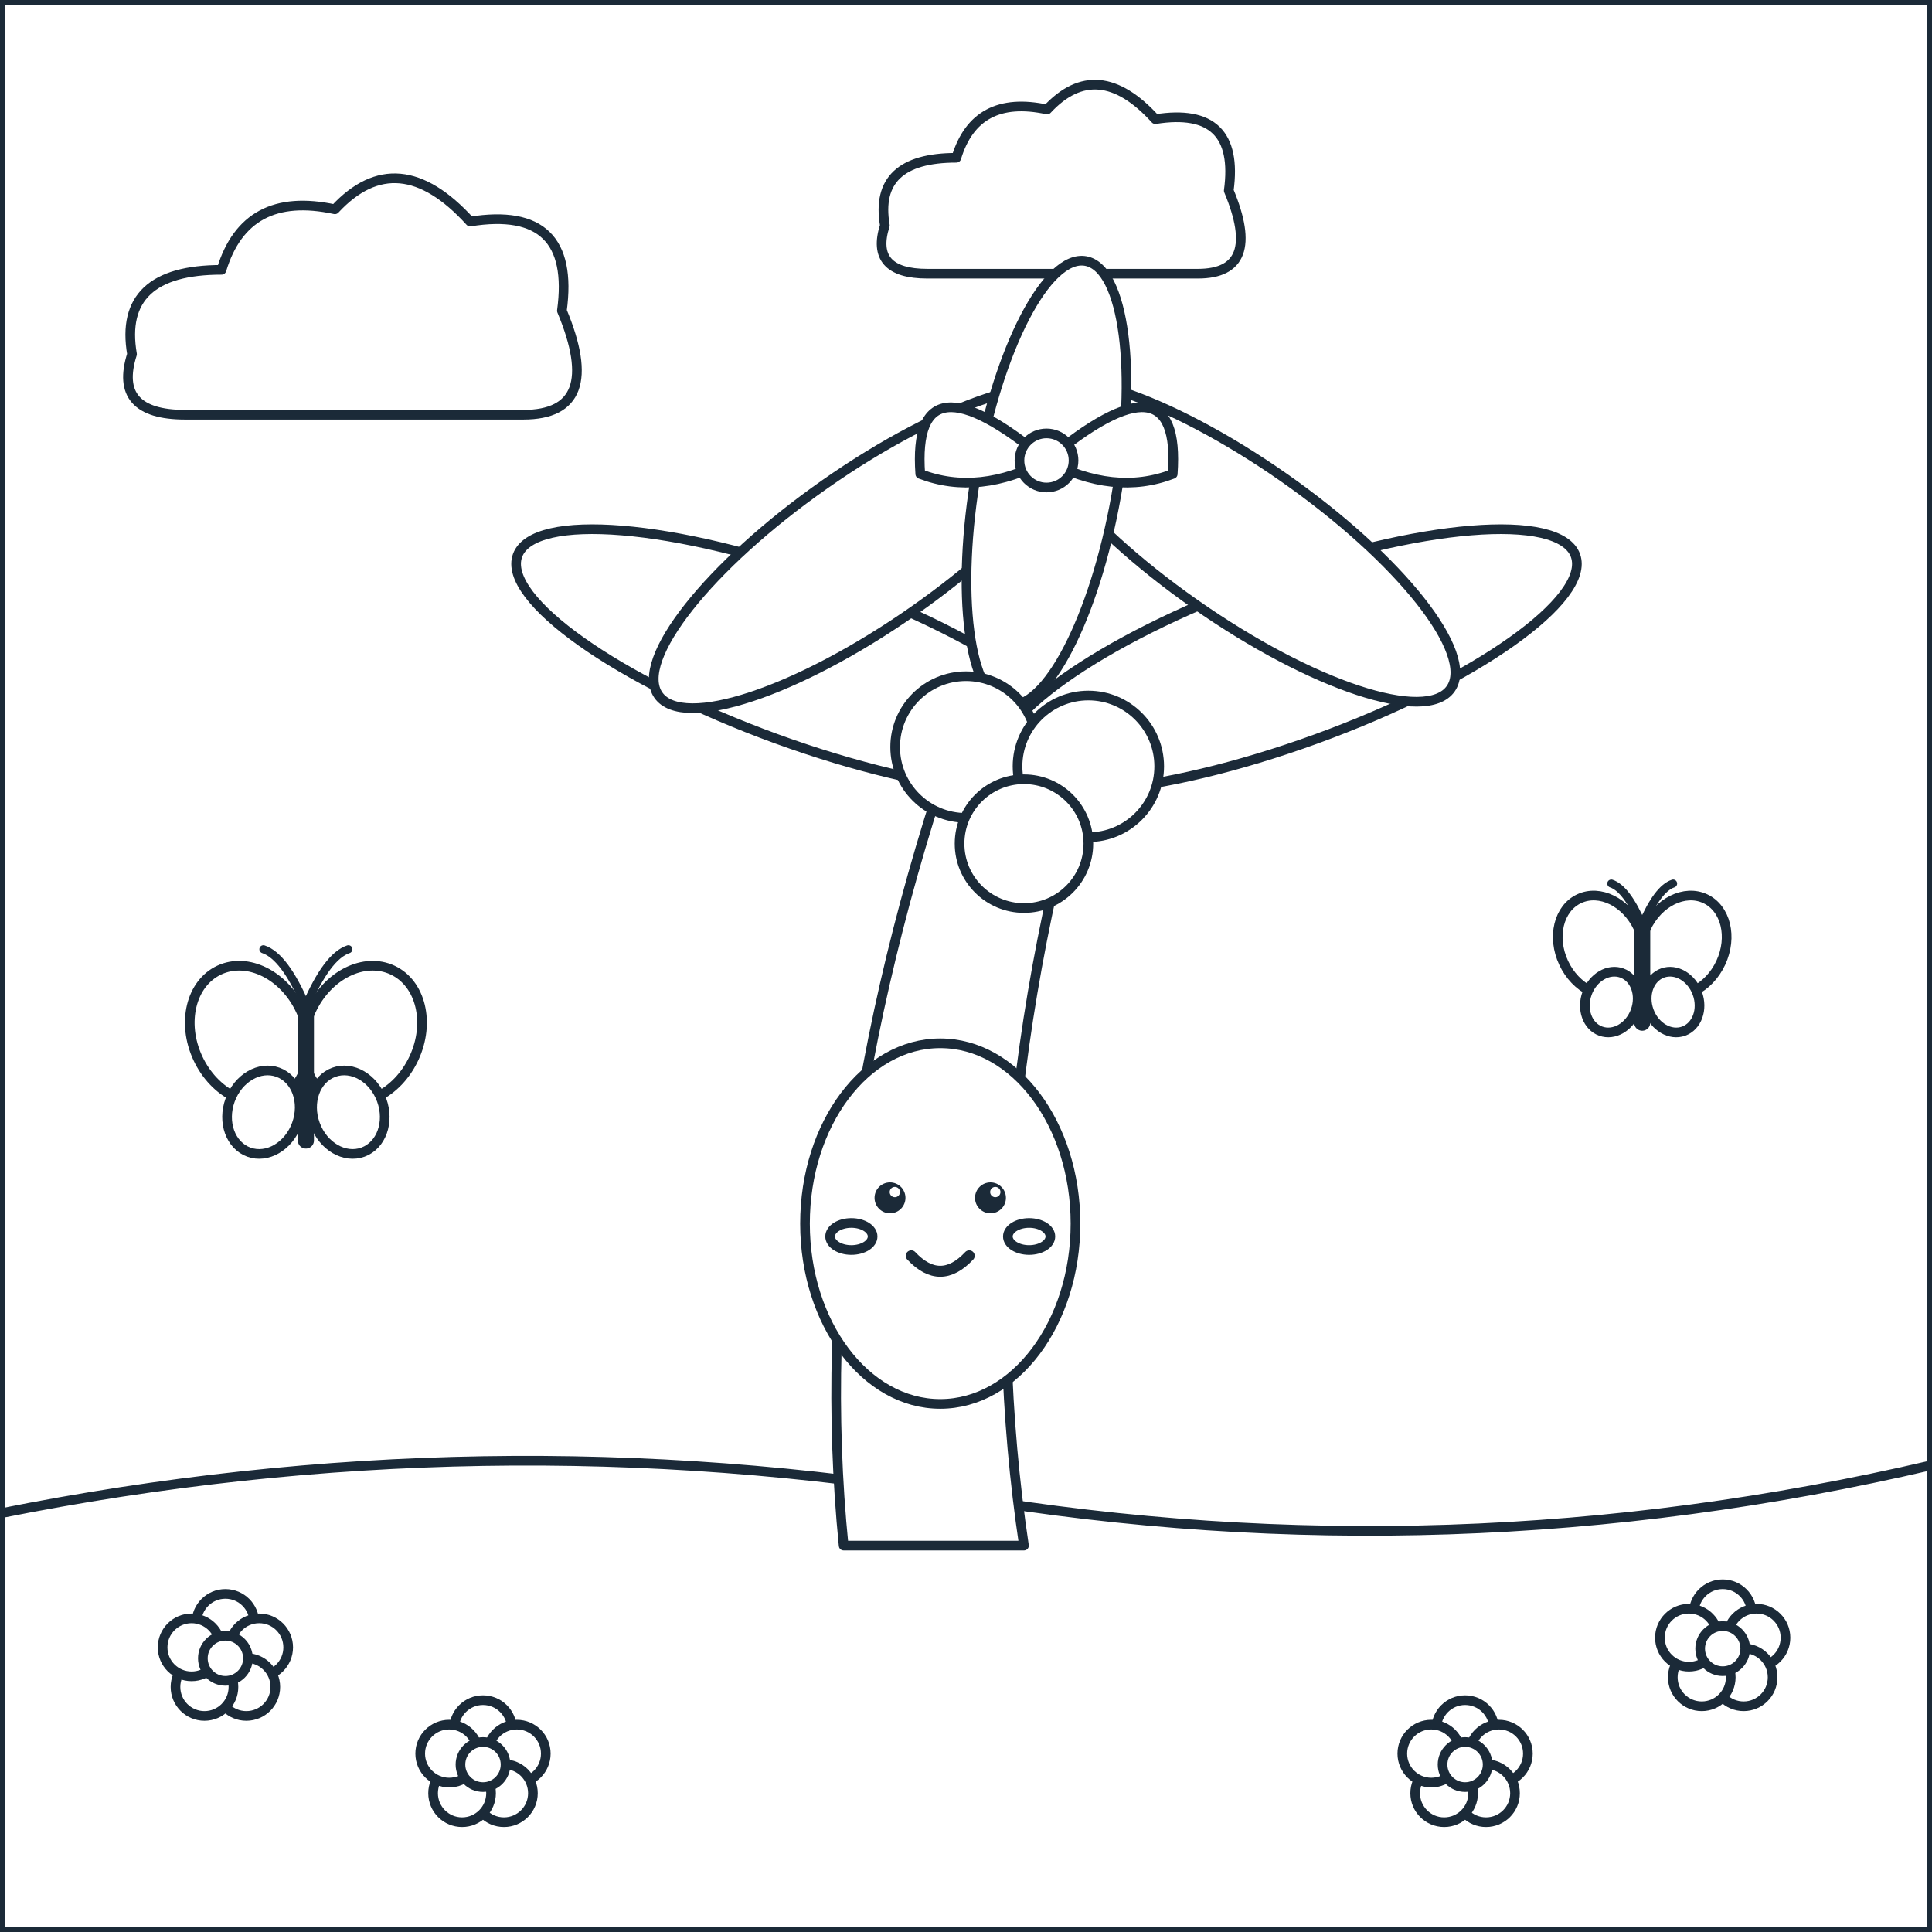
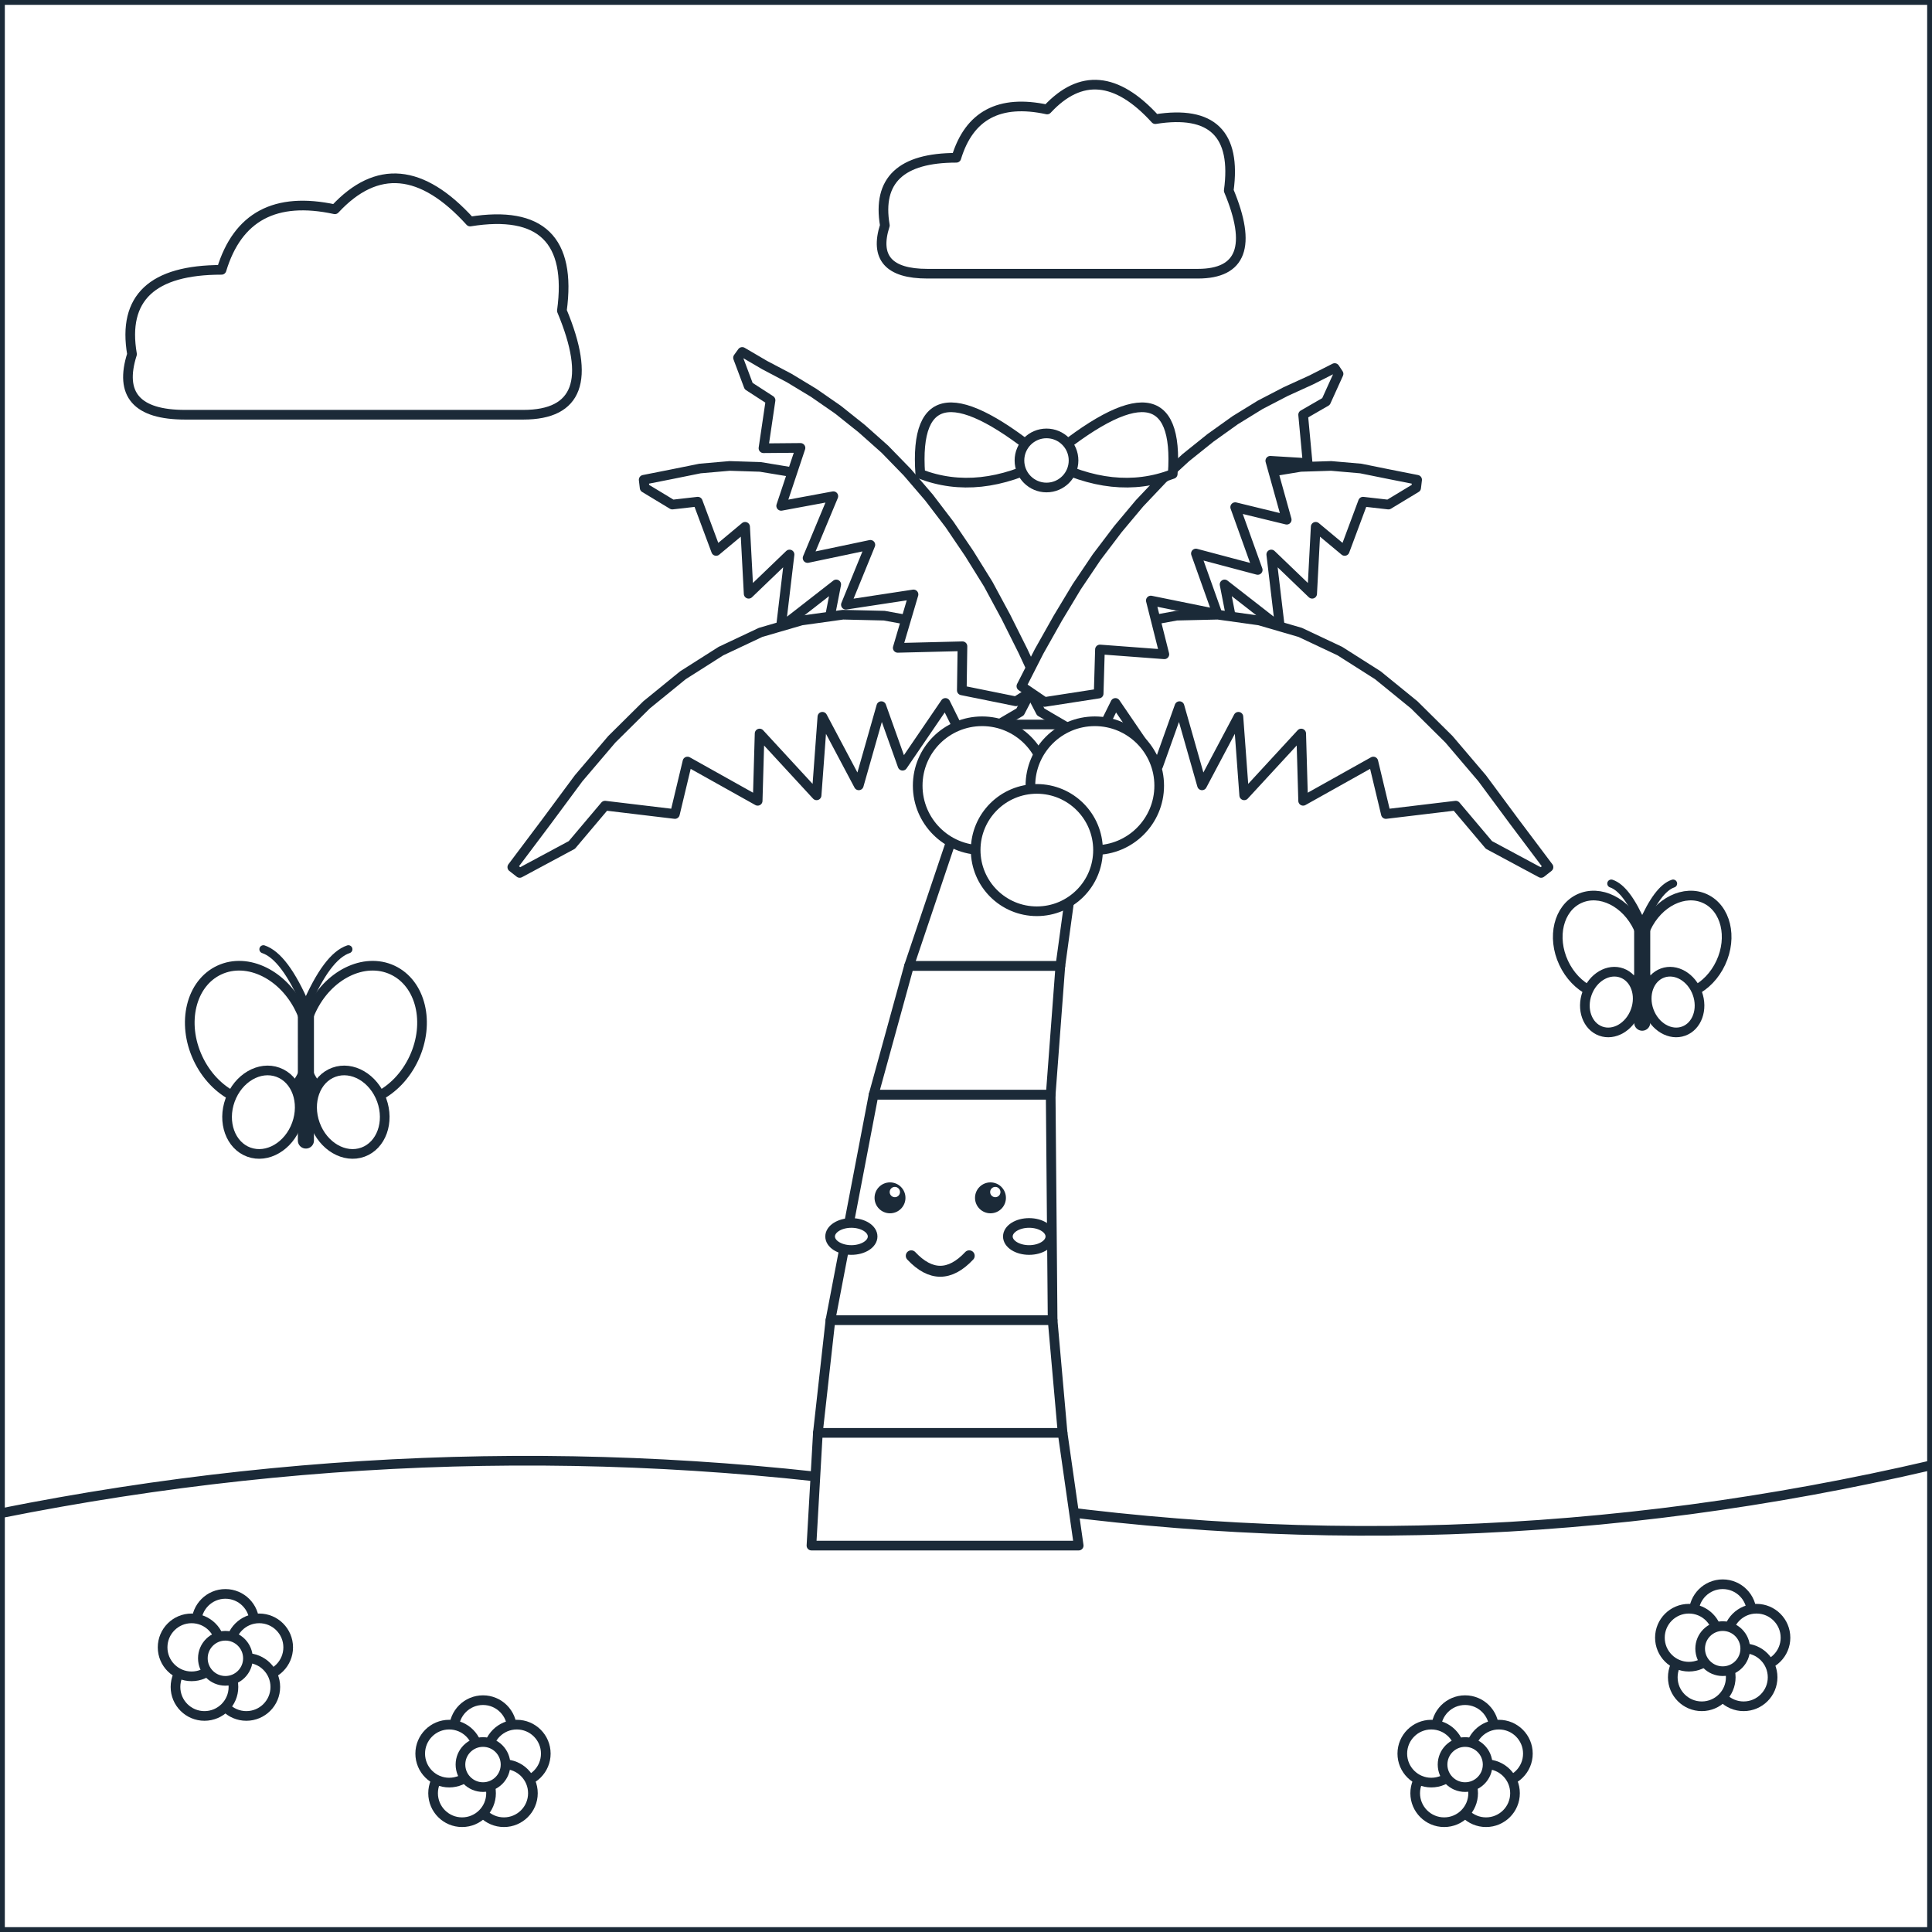
<svg xmlns="http://www.w3.org/2000/svg" viewBox="0 0 600 600" data-picture="cay-dua--the-b-deo-no-hoa">
  <g class="scene-back">
    <rect x="0" y="0" width="600" height="600" rx="0" id="r-nen-troi" data-region="nen-troi" class="region" fill="#FFFFFF" stroke="#1B2A38" stroke-width="3" stroke-linejoin="round" />
    <path d="M 57.5 128.8 Q 35 128.8 41 110 Q 36.5 83.8 68.8 83.8 Q 76.3 59 104 65 Q 123.5 44 146 68.8 Q 179 63.5 174.5 96.5 Q 188 128.8 162.5 128.8 Z" id="r-may-1" data-region="may-1" class="region" fill="#FFFFFF" stroke="#1B2A38" stroke-width="3" stroke-linejoin="round" />
    <path d="M 288 85 Q 270 85 274.8 70 Q 271.2 49 297 49 Q 303 29.2 325.2 34 Q 340.8 17.2 358.8 37 Q 385.2 32.8 381.6 59.2 Q 392.4 85 372 85 Z" id="r-may-2" data-region="may-2" class="region" fill="#FFFFFF" stroke="#1B2A38" stroke-width="3" stroke-linejoin="round" />
    <path d="M 0 470 Q 150 440 300 465 Q 450 490 600 455 L 600 600 L 0 600 Z" id="r-nen-dat" data-region="nen-dat" class="region" fill="#FFFFFF" stroke="#1B2A38" stroke-width="3" stroke-linejoin="round" />
    <ellipse cx="70" cy="504" rx="9" ry="9" id="r-hoa-nho-1-canh-1" data-region="hoa-nho-1-canh-1" class="region" fill="#FFFFFF" stroke="#1B2A38" stroke-width="3" stroke-linejoin="round" />
    <ellipse cx="80.5" cy="511.6" rx="9" ry="9" id="r-hoa-nho-1-canh-2" data-region="hoa-nho-1-canh-2" class="region" fill="#FFFFFF" stroke="#1B2A38" stroke-width="3" stroke-linejoin="round" />
    <ellipse cx="76.5" cy="523.9" rx="9" ry="9" id="r-hoa-nho-1-canh-3" data-region="hoa-nho-1-canh-3" class="region" fill="#FFFFFF" stroke="#1B2A38" stroke-width="3" stroke-linejoin="round" />
    <ellipse cx="63.5" cy="523.9" rx="9" ry="9" id="r-hoa-nho-1-canh-4" data-region="hoa-nho-1-canh-4" class="region" fill="#FFFFFF" stroke="#1B2A38" stroke-width="3" stroke-linejoin="round" />
    <ellipse cx="59.5" cy="511.6" rx="9" ry="9" id="r-hoa-nho-1-canh-5" data-region="hoa-nho-1-canh-5" class="region" fill="#FFFFFF" stroke="#1B2A38" stroke-width="3" stroke-linejoin="round" />
    <ellipse cx="70" cy="515" rx="7" ry="7" id="r-hoa-nho-1-nhuy" data-region="hoa-nho-1-nhuy" class="region" fill="#FFFFFF" stroke="#1B2A38" stroke-width="3" stroke-linejoin="round" />
    <ellipse cx="150" cy="537" rx="9" ry="9" id="r-hoa-nho-2-canh-1" data-region="hoa-nho-2-canh-1" class="region" fill="#FFFFFF" stroke="#1B2A38" stroke-width="3" stroke-linejoin="round" />
    <ellipse cx="160.5" cy="544.6" rx="9" ry="9" id="r-hoa-nho-2-canh-2" data-region="hoa-nho-2-canh-2" class="region" fill="#FFFFFF" stroke="#1B2A38" stroke-width="3" stroke-linejoin="round" />
    <ellipse cx="156.5" cy="556.9" rx="9" ry="9" id="r-hoa-nho-2-canh-3" data-region="hoa-nho-2-canh-3" class="region" fill="#FFFFFF" stroke="#1B2A38" stroke-width="3" stroke-linejoin="round" />
    <ellipse cx="143.5" cy="556.9" rx="9" ry="9" id="r-hoa-nho-2-canh-4" data-region="hoa-nho-2-canh-4" class="region" fill="#FFFFFF" stroke="#1B2A38" stroke-width="3" stroke-linejoin="round" />
    <ellipse cx="139.5" cy="544.6" rx="9" ry="9" id="r-hoa-nho-2-canh-5" data-region="hoa-nho-2-canh-5" class="region" fill="#FFFFFF" stroke="#1B2A38" stroke-width="3" stroke-linejoin="round" />
    <ellipse cx="150" cy="548" rx="7" ry="7" id="r-hoa-nho-2-nhuy" data-region="hoa-nho-2-nhuy" class="region" fill="#FFFFFF" stroke="#1B2A38" stroke-width="3" stroke-linejoin="round" />
    <ellipse cx="455" cy="537" rx="9" ry="9" id="r-hoa-nho-3-canh-1" data-region="hoa-nho-3-canh-1" class="region" fill="#FFFFFF" stroke="#1B2A38" stroke-width="3" stroke-linejoin="round" />
    <ellipse cx="465.5" cy="544.6" rx="9" ry="9" id="r-hoa-nho-3-canh-2" data-region="hoa-nho-3-canh-2" class="region" fill="#FFFFFF" stroke="#1B2A38" stroke-width="3" stroke-linejoin="round" />
    <ellipse cx="461.5" cy="556.9" rx="9" ry="9" id="r-hoa-nho-3-canh-3" data-region="hoa-nho-3-canh-3" class="region" fill="#FFFFFF" stroke="#1B2A38" stroke-width="3" stroke-linejoin="round" />
    <ellipse cx="448.5" cy="556.9" rx="9" ry="9" id="r-hoa-nho-3-canh-4" data-region="hoa-nho-3-canh-4" class="region" fill="#FFFFFF" stroke="#1B2A38" stroke-width="3" stroke-linejoin="round" />
    <ellipse cx="444.5" cy="544.6" rx="9" ry="9" id="r-hoa-nho-3-canh-5" data-region="hoa-nho-3-canh-5" class="region" fill="#FFFFFF" stroke="#1B2A38" stroke-width="3" stroke-linejoin="round" />
    <ellipse cx="455" cy="548" rx="7" ry="7" id="r-hoa-nho-3-nhuy" data-region="hoa-nho-3-nhuy" class="region" fill="#FFFFFF" stroke="#1B2A38" stroke-width="3" stroke-linejoin="round" />
    <ellipse cx="535" cy="501" rx="9" ry="9" id="r-hoa-nho-4-canh-1" data-region="hoa-nho-4-canh-1" class="region" fill="#FFFFFF" stroke="#1B2A38" stroke-width="3" stroke-linejoin="round" />
    <ellipse cx="545.5" cy="508.6" rx="9" ry="9" id="r-hoa-nho-4-canh-2" data-region="hoa-nho-4-canh-2" class="region" fill="#FFFFFF" stroke="#1B2A38" stroke-width="3" stroke-linejoin="round" />
    <ellipse cx="541.5" cy="520.9" rx="9" ry="9" id="r-hoa-nho-4-canh-3" data-region="hoa-nho-4-canh-3" class="region" fill="#FFFFFF" stroke="#1B2A38" stroke-width="3" stroke-linejoin="round" />
    <ellipse cx="528.5" cy="520.9" rx="9" ry="9" id="r-hoa-nho-4-canh-4" data-region="hoa-nho-4-canh-4" class="region" fill="#FFFFFF" stroke="#1B2A38" stroke-width="3" stroke-linejoin="round" />
    <ellipse cx="524.5" cy="508.6" rx="9" ry="9" id="r-hoa-nho-4-canh-5" data-region="hoa-nho-4-canh-5" class="region" fill="#FFFFFF" stroke="#1B2A38" stroke-width="3" stroke-linejoin="round" />
    <ellipse cx="535" cy="512" rx="7" ry="7" id="r-hoa-nho-4-nhuy" data-region="hoa-nho-4-nhuy" class="region" fill="#FFFFFF" stroke="#1B2A38" stroke-width="3" stroke-linejoin="round" />
  </g>
  <g id="subject" class="subject anim-sway">
-     <path d="M 262 480 Q 250 360 300 220 L 340 226 Q 300 360 318 480 Z" id="r-than-cay-dua" data-region="than-cay-dua" class="region" fill="#FFFFFF" stroke="#1B2A38" stroke-width="3" stroke-linejoin="round" />
-     <ellipse cx="250" cy="205" rx="95" ry="26" transform="rotate(20 250 205)" id="r-la-dua-1" data-region="la-dua-1" class="region" fill="#FFFFFF" stroke="#1B2A38" stroke-width="3" stroke-linejoin="round" />
-     <ellipse cx="400" cy="205" rx="95" ry="26" transform="rotate(-20 400 205)" id="r-la-dua-2" data-region="la-dua-2" class="region" fill="#FFFFFF" stroke="#1B2A38" stroke-width="3" stroke-linejoin="round" />
-     <ellipse cx="270" cy="170" rx="80" ry="24" transform="rotate(-35 270 170)" id="r-la-dua-3" data-region="la-dua-3" class="region" fill="#FFFFFF" stroke="#1B2A38" stroke-width="3" stroke-linejoin="round" />
-     <ellipse cx="385" cy="168" rx="80" ry="24" transform="rotate(35 385 168)" id="r-la-dua-4" data-region="la-dua-4" class="region" fill="#FFFFFF" stroke="#1B2A38" stroke-width="3" stroke-linejoin="round" />
-     <ellipse cx="325" cy="150" rx="70" ry="22" transform="rotate(-80 325 150)" id="r-la-dua-5" data-region="la-dua-5" class="region" fill="#FFFFFF" stroke="#1B2A38" stroke-width="3" stroke-linejoin="round" />
-     <ellipse cx="300" cy="232" rx="22" ry="22" id="r-trai-dua-1" data-region="trai-dua-1" class="region" fill="#FFFFFF" stroke="#1B2A38" stroke-width="3" stroke-linejoin="round" />
-     <ellipse cx="338" cy="238" rx="22" ry="22" id="r-trai-dua-2" data-region="trai-dua-2" class="region" fill="#FFFFFF" stroke="#1B2A38" stroke-width="3" stroke-linejoin="round" />
-     <ellipse cx="318" cy="262" rx="20" ry="20" id="r-trai-dua-3" data-region="trai-dua-3" class="region" fill="#FFFFFF" stroke="#1B2A38" stroke-width="3" stroke-linejoin="round" />
-     <ellipse cx="292" cy="380" rx="42" ry="56" id="r-bung-cay-dua" data-region="bung-cay-dua" class="region" fill="#FFFFFF" stroke="#1B2A38" stroke-width="3" stroke-linejoin="round" />
+     <path d="M 309.6 225 L 341.6 225 L 334.5 262 L 295.1 262 Z" id="r-dot-than-dua-1" data-region="dot-than-dua-1" class="region" fill="#FFFFFF" stroke="#1B2A38" stroke-width="3" stroke-linejoin="round" />
+     <path d="M 295.1 262 L 334.5 262 L 329.3 300 L 282.3 300 Z" id="r-dot-than-dua-2" data-region="dot-than-dua-2" class="region" fill="#FFFFFF" stroke="#1B2A38" stroke-width="3" stroke-linejoin="round" />
+     <path d="M 282.3 300 L 329.3 300 L 326.3 340 L 271.3 340 Z" id="r-dot-than-dua-3" data-region="dot-than-dua-3" class="region" fill="#FFFFFF" stroke="#1B2A38" stroke-width="3" stroke-linejoin="round" />
+     <path d="M 271.3 340 L 326.3 340 L 326.9 410 L 257.9 410 Z" id="r-dot-than-dua-4" data-region="dot-than-dua-4" class="region" fill="#FFFFFF" stroke="#1B2A38" stroke-width="3" stroke-linejoin="round" />
+     <path d="M 257.9 410 L 326.9 410 L 330.0 445 L 254.0 445 Z" id="r-dot-than-dua-5" data-region="dot-than-dua-5" class="region" fill="#FFFFFF" stroke="#1B2A38" stroke-width="3" stroke-linejoin="round" />
+     <path d="M 254.0 445 L 330.0 445 L 335.0 480 L 252.0 480 Z" id="r-dot-than-dua-6" data-region="dot-than-dua-6" class="region" fill="#FFFFFF" stroke="#1B2A38" stroke-width="3" stroke-linejoin="round" />
+     <path d="M 323.0 212.5 L 315.7 201.2 L 308.1 190.8 L 300.2 181.2 L 291.9 172.7 L 283.2 165.1 L 274.2 158.7 L 264.9 153.4 L 255.4 149.4 L 245.8 146.6 L 236.1 145.0 L 226.6 144.7 L 217.4 145.5 L 208.5 147.3 L 199.9 149.0 L 200.2 151.5 L 208.8 156.7 L 216.7 155.8 L 222.4 171.1 L 231.4 163.6 L 232.5 184.4 L 245.2 172.2 L 242.5 194.9 L 259.7 181.5 L 255.5 203.0 L 276.0 191.8 L 273.3 210.3 L 294.6 204.0 L 296.3 218.7 L 315.3 218.9 Z" id="r-la-dua-sau-1" data-region="la-dua-sau-1" class="region" fill="#FFFFFF" stroke="#1B2A38" stroke-width="3" stroke-linejoin="round" />
+     <path d="M 317.0 212.5 L 324.3 201.2 L 331.9 190.8 L 339.8 181.2 L 348.1 172.7 L 356.8 165.1 L 365.8 158.7 L 375.1 153.4 L 384.6 149.4 L 394.2 146.6 L 403.9 145.0 L 413.4 144.7 L 422.6 145.5 L 431.5 147.3 L 440.1 149.0 L 439.8 151.5 L 431.2 156.7 L 423.3 155.8 L 417.6 171.1 L 408.6 163.6 L 407.5 184.4 L 394.8 172.2 L 397.5 194.9 L 380.3 181.5 L 384.5 203.0 L 364.0 191.8 L 366.7 210.3 L 345.4 204.0 L 343.7 218.7 L 324.7 218.9 Z" id="r-la-dua-sau-2" data-region="la-dua-sau-2" class="region" fill="#FFFFFF" stroke="#1B2A38" stroke-width="3" stroke-linejoin="round" />
+     <path d="M 322.0 211.1 L 311.0 203.7 L 299.4 197.7 L 287.2 193.5 L 274.6 191.2 L 261.8 190.9 L 248.9 192.7 L 236.2 196.4 L 223.9 202.2 L 212.1 209.7 L 200.8 218.9 L 190.0 229.6 L 179.7 241.7 L 169.7 255.2 L 159.1 269.3 L 161.4 271.1 L 177.6 262.4 L 187.9 250.2 L 209.6 252.8 L 213.5 236.5 L 235.3 248.7 L 235.9 227.8 L 253.6 247.0 L 255.4 222.6 L 266.7 243.9 L 273.7 219.3 L 280.3 237.8 L 293.6 218.3 L 299.9 231.0 L 316.8 221.1 Z" id="r-la-dua-1" data-region="la-dua-1" class="region" fill="#FFFFFF" stroke="#1B2A38" stroke-width="3" stroke-linejoin="round" />
+     <path d="M 318.0 211.1 L 329.0 203.7 L 340.6 197.7 L 352.8 193.5 L 365.4 191.2 L 378.2 190.9 L 391.1 192.7 L 403.8 196.4 L 416.1 202.2 L 427.9 209.7 L 439.2 218.9 L 450.0 229.6 L 460.3 241.7 L 470.3 255.2 L 480.9 269.3 L 478.6 271.1 L 462.4 262.4 L 452.1 250.2 L 430.4 252.8 L 426.5 236.5 L 404.7 248.7 L 404.1 227.8 L 386.4 247.0 L 384.6 222.6 L 373.3 243.9 L 366.3 219.3 L 359.7 237.8 L 346.4 218.3 L 340.1 231.0 L 323.2 221.1 Z" id="r-la-dua-2" data-region="la-dua-2" class="region" fill="#FFFFFF" stroke="#1B2A38" stroke-width="3" stroke-linejoin="round" />
+     <path d="M 322.8 213.2 L 317.7 202.2 L 312.4 191.6 L 306.9 181.4 L 301.0 171.9 L 294.9 162.9 L 288.5 154.5 L 281.8 146.7 L 274.8 139.5 L 267.6 133.1 L 260.2 127.2 L 252.7 122.0 L 245.1 117.4 L 237.5 113.4 L 230.5 109.3 L 229.2 111.1 L 232.5 119.9 L 239.3 124.3 L 237.1 139.2 L 248.6 139.1 L 242.6 157.1 L 258.8 154.1 L 250.8 173.3 L 270.3 169.2 L 262.7 187.8 L 283.7 184.6 L 278.8 201.2 L 298.9 200.7 L 298.7 214.4 L 315.5 217.8 Z" id="r-la-dua-3" data-region="la-dua-3" class="region" fill="#FFFFFF" stroke="#1B2A38" stroke-width="3" stroke-linejoin="round" />
+     <path d="M 317.2 213.1 L 322.7 202.3 L 328.5 192.0 L 334.4 182.2 L 340.6 173.0 L 347.2 164.3 L 353.9 156.3 L 361.0 148.8 L 368.3 142.1 L 375.9 136.0 L 383.6 130.5 L 391.4 125.7 L 399.3 121.6 L 407.2 118.0 L 414.5 114.3 L 415.7 116.1 L 411.8 124.7 L 404.7 128.8 L 406.1 143.8 L 394.5 143.1 L 399.6 161.4 L 383.6 157.5 L 390.6 177.0 L 371.4 171.9 L 378.1 190.7 L 357.4 186.5 L 361.6 203.2 L 341.6 201.7 L 341.2 215.4 L 324.4 218.0 Z" id="r-la-dua-4" data-region="la-dua-4" class="region" fill="#FFFFFF" stroke="#1B2A38" stroke-width="3" stroke-linejoin="round" />
+     <ellipse cx="305" cy="244" rx="20" ry="20" id="r-trai-dua-1" data-region="trai-dua-1" class="region" fill="#FFFFFF" stroke="#1B2A38" stroke-width="3" stroke-linejoin="round" />
+     <ellipse cx="340" cy="244" rx="20" ry="20" id="r-trai-dua-2" data-region="trai-dua-2" class="region" fill="#FFFFFF" stroke="#1B2A38" stroke-width="3" stroke-linejoin="round" />
+     <ellipse cx="322" cy="264" rx="19" ry="19" id="r-trai-dua-3" data-region="trai-dua-3" class="region" fill="#FFFFFF" stroke="#1B2A38" stroke-width="3" stroke-linejoin="round" />
    <g class="deco" pointer-events="none">
      <circle cx="276.4" cy="372" r="4.8" fill="#1B2A38" />
    </g>
    <g class="deco" pointer-events="none">
      <circle cx="307.6" cy="372" r="4.8" fill="#1B2A38" />
    </g>
    <g class="deco" pointer-events="none">
      <circle cx="277.9" cy="370.2" r="1.6" fill="#FFFFFF" />
    </g>
    <g class="deco" pointer-events="none">
      <circle cx="309.1" cy="370.2" r="1.6" fill="#FFFFFF" />
    </g>
    <ellipse cx="264.4" cy="384" rx="6.6" ry="4.2" id="r-ma-trai" data-region="ma-trai" class="region" fill="#FFFFFF" stroke="#1B2A38" stroke-width="3" stroke-linejoin="round" />
    <ellipse cx="319.6" cy="384" rx="6.6" ry="4.2" id="r-ma-phai" data-region="ma-phai" class="region" fill="#FFFFFF" stroke="#1B2A38" stroke-width="3" stroke-linejoin="round" />
    <g class="deco" pointer-events="none">
      <path d="M 283 390 Q 292 399.6 301 390" fill="none" stroke="#1B2A38" stroke-width="3.4" stroke-linecap="round" stroke-linejoin="round" />
    </g>
    <path d="M 325 143 Q 283 108 285.8 147.2 Q 304 154.2 325 143 Z" id="r-no-ruy-bang-trai" data-region="no-ruy-bang-trai" class="region" fill="#FFFFFF" stroke="#1B2A38" stroke-width="3" stroke-linejoin="round" />
    <path d="M 325 143 Q 367 108 364.2 147.2 Q 346 154.2 325 143 Z" id="r-no-ruy-bang-phai" data-region="no-ruy-bang-phai" class="region" fill="#FFFFFF" stroke="#1B2A38" stroke-width="3" stroke-linejoin="round" />
    <ellipse cx="325" cy="143" rx="8.4" ry="8.4" id="r-nut-ruy-bang" data-region="nut-ruy-bang" class="region" fill="#FFFFFF" stroke="#1B2A38" stroke-width="3" stroke-linejoin="round" />
  </g>
  <g class="scene-front">
    <ellipse cx="77.4" cy="321.2" rx="17.6" ry="22" transform="rotate(-25 77.4 321.2)" id="r-buom-canh-tren-trai" data-region="buom-canh-tren-trai" class="region" fill="#FFFFFF" stroke="#1B2A38" stroke-width="3" stroke-linejoin="round" />
    <ellipse cx="112.6" cy="321.2" rx="17.6" ry="22" transform="rotate(25 112.6 321.2)" id="r-buom-canh-tren-phai" data-region="buom-canh-tren-phai" class="region" fill="#FFFFFF" stroke="#1B2A38" stroke-width="3" stroke-linejoin="round" />
    <ellipse cx="81.8" cy="345.4" rx="11" ry="13.2" transform="rotate(20 81.8 345.4)" id="r-buom-canh-duoi-trai" data-region="buom-canh-duoi-trai" class="region" fill="#FFFFFF" stroke="#1B2A38" stroke-width="3" stroke-linejoin="round" />
    <ellipse cx="108.2" cy="345.4" rx="11" ry="13.2" transform="rotate(-20 108.2 345.4)" id="r-buom-canh-duoi-phai" data-region="buom-canh-duoi-phai" class="region" fill="#FFFFFF" stroke="#1B2A38" stroke-width="3" stroke-linejoin="round" />
    <g class="deco" pointer-events="none">
      <path d="M 95 312.4 L 95 354.2" fill="none" stroke="#1B2A38" stroke-width="5" stroke-linecap="round" stroke-linejoin="round" />
    </g>
    <g class="deco" pointer-events="none">
      <path d="M 95 312.4 Q 88.4 297 81.8 294.8" fill="none" stroke="#1B2A38" stroke-width="2.5" stroke-linecap="round" stroke-linejoin="round" />
    </g>
    <g class="deco" pointer-events="none">
      <path d="M 95 312.4 Q 101.6 297 108.2 294.8" fill="none" stroke="#1B2A38" stroke-width="2.5" stroke-linecap="round" stroke-linejoin="round" />
    </g>
    <ellipse cx="497.2" cy="293.6" rx="12.8" ry="16" transform="rotate(-25 497.2 293.6)" id="r-buom-nho-canh-tren-trai" data-region="buom-nho-canh-tren-trai" class="region" fill="#FFFFFF" stroke="#1B2A38" stroke-width="3" stroke-linejoin="round" />
    <ellipse cx="522.8" cy="293.6" rx="12.8" ry="16" transform="rotate(25 522.8 293.6)" id="r-buom-nho-canh-tren-phai" data-region="buom-nho-canh-tren-phai" class="region" fill="#FFFFFF" stroke="#1B2A38" stroke-width="3" stroke-linejoin="round" />
    <ellipse cx="500.4" cy="311.2" rx="8" ry="9.6" transform="rotate(20 500.4 311.2)" id="r-buom-nho-canh-duoi-trai" data-region="buom-nho-canh-duoi-trai" class="region" fill="#FFFFFF" stroke="#1B2A38" stroke-width="3" stroke-linejoin="round" />
    <ellipse cx="519.6" cy="311.2" rx="8" ry="9.6" transform="rotate(-20 519.6 311.2)" id="r-buom-nho-canh-duoi-phai" data-region="buom-nho-canh-duoi-phai" class="region" fill="#FFFFFF" stroke="#1B2A38" stroke-width="3" stroke-linejoin="round" />
    <g class="deco" pointer-events="none">
      <path d="M 510 287.2 L 510 317.6" fill="none" stroke="#1B2A38" stroke-width="5" stroke-linecap="round" stroke-linejoin="round" />
    </g>
    <g class="deco" pointer-events="none">
      <path d="M 510 287.2 Q 505.2 276 500.4 274.4" fill="none" stroke="#1B2A38" stroke-width="2.5" stroke-linecap="round" stroke-linejoin="round" />
    </g>
    <g class="deco" pointer-events="none">
      <path d="M 510 287.2 Q 514.8 276 519.6 274.4" fill="none" stroke="#1B2A38" stroke-width="2.5" stroke-linecap="round" stroke-linejoin="round" />
    </g>
  </g>
</svg>
